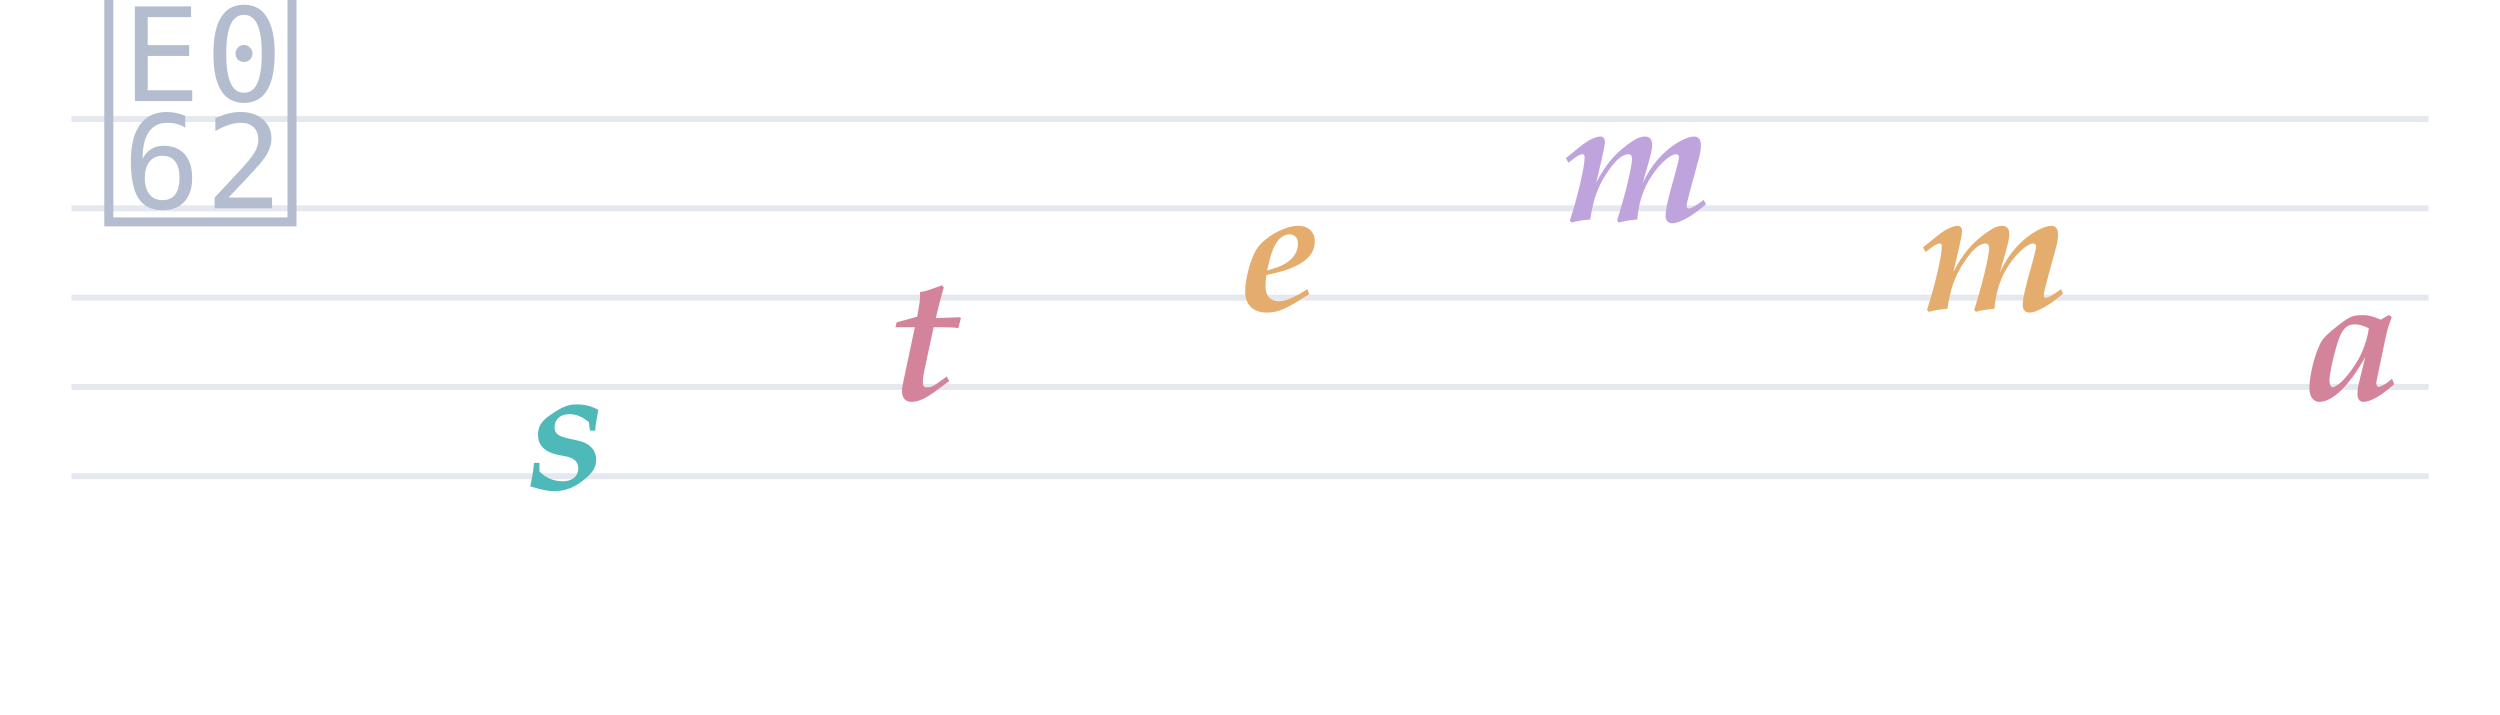
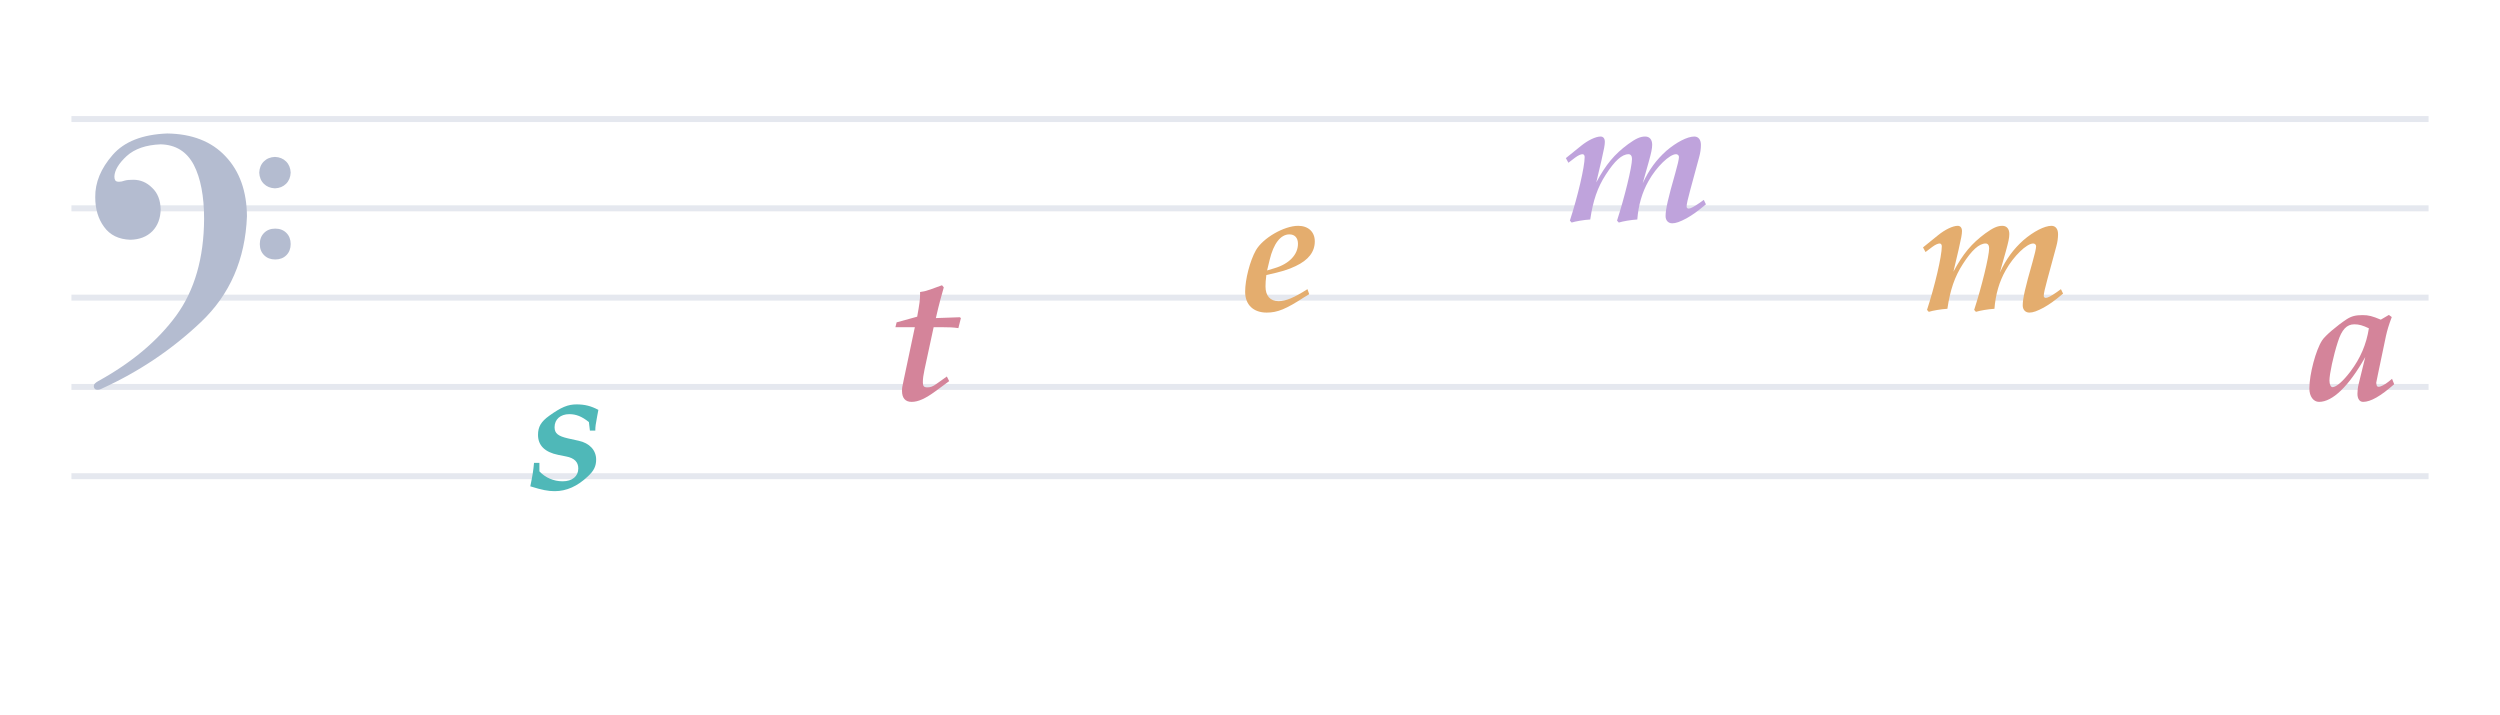
<svg xmlns="http://www.w3.org/2000/svg" width="420" height="120" viewBox="0 0 420 120">
  <line x1="12" y1="20" x2="408" y2="20" stroke="#b4bcd0" stroke-width="1.0" opacity="0.35" />
  <line x1="12" y1="35" x2="408" y2="35" stroke="#b4bcd0" stroke-width="1.0" opacity="0.35" />
  <line x1="12" y1="50" x2="408" y2="50" stroke="#b4bcd0" stroke-width="1.0" opacity="0.35" />
  <line x1="12" y1="65" x2="408" y2="65" stroke="#b4bcd0" stroke-width="1.0" opacity="0.35" />
  <line x1="12" y1="80" x2="408" y2="80" stroke="#b4bcd0" stroke-width="1.0" opacity="0.35" />
-   <text x="16" y="35" font-family="Bravura" font-size="48" fill="#b4bcd0"></text>
+   <g transform="translate(16,35) scale(0.048,-0.048)" fill="#b4bcd0">
+     <path d="M252 262Q122 257 61 187Q-1 116 0 39Q0 -23 31 -65Q62 -108 123 -110Q171 -109 200 -80Q228 -51 229 -4Q228 45 199 72Q171 100 133 100Q113 100 103 97Q92 93 83 93Q73 93 70 98Q67 103 67 111Q68 144 110 183Q152 221 229 224Q308 222 345 152Q381 82 381 -37Q380 -243 283 -376Q186 -508 10 -605Q3 -609 -1 -613Q-5 -617 -5 -623Q-5 -628 -2 -631Q1 -635 8 -635Q16 -635 25 -630Q218 -542 370 -398Q522 -254 531 -28Q530 104 456 182Q383 260 252 262ZM629 180Q605 179 590 164Q575 149 574 125Q575 101 590 86Q605 71 629 70Q653 71 668 86Q683 101 684 125Q683 149 668 164Q653 179 629 180ZM630 -71Q606 -71 591 -86Q576 -101 576 -125Q576 -149 591 -164Q606 -179 630 -179Q654 -179 669 -164Q684 -149 684 -125Q684 -101 669 -86Q654 -71 630 -71Z" />
+   </g>
  <text x="95" y="82" font-family="Palatino Linotype, Palatino, Georgia, serif" font-size="30" font-style="italic" font-weight="600" fill="#4fb8b8" text-anchor="middle">s</text>
  <text x="155" y="67" font-family="Palatino Linotype, Palatino, Georgia, serif" font-size="30" font-style="italic" font-weight="600" fill="#d4849a" text-anchor="middle">t</text>
  <text x="215" y="52" font-family="Palatino Linotype, Palatino, Georgia, serif" font-size="30" font-style="italic" font-weight="600" fill="#e4ad6e" text-anchor="middle">e</text>
  <text x="275" y="37" font-family="Palatino Linotype, Palatino, Georgia, serif" font-size="30" font-style="italic" font-weight="600" fill="#bfa3dc" text-anchor="middle">m</text>
  <text x="335" y="52" font-family="Palatino Linotype, Palatino, Georgia, serif" font-size="30" font-style="italic" font-weight="600" fill="#e4ad6e" text-anchor="middle">m</text>
  <text x="395" y="67" font-family="Palatino Linotype, Palatino, Georgia, serif" font-size="30" font-style="italic" font-weight="600" fill="#d4849a" text-anchor="middle">a</text>
</svg>
